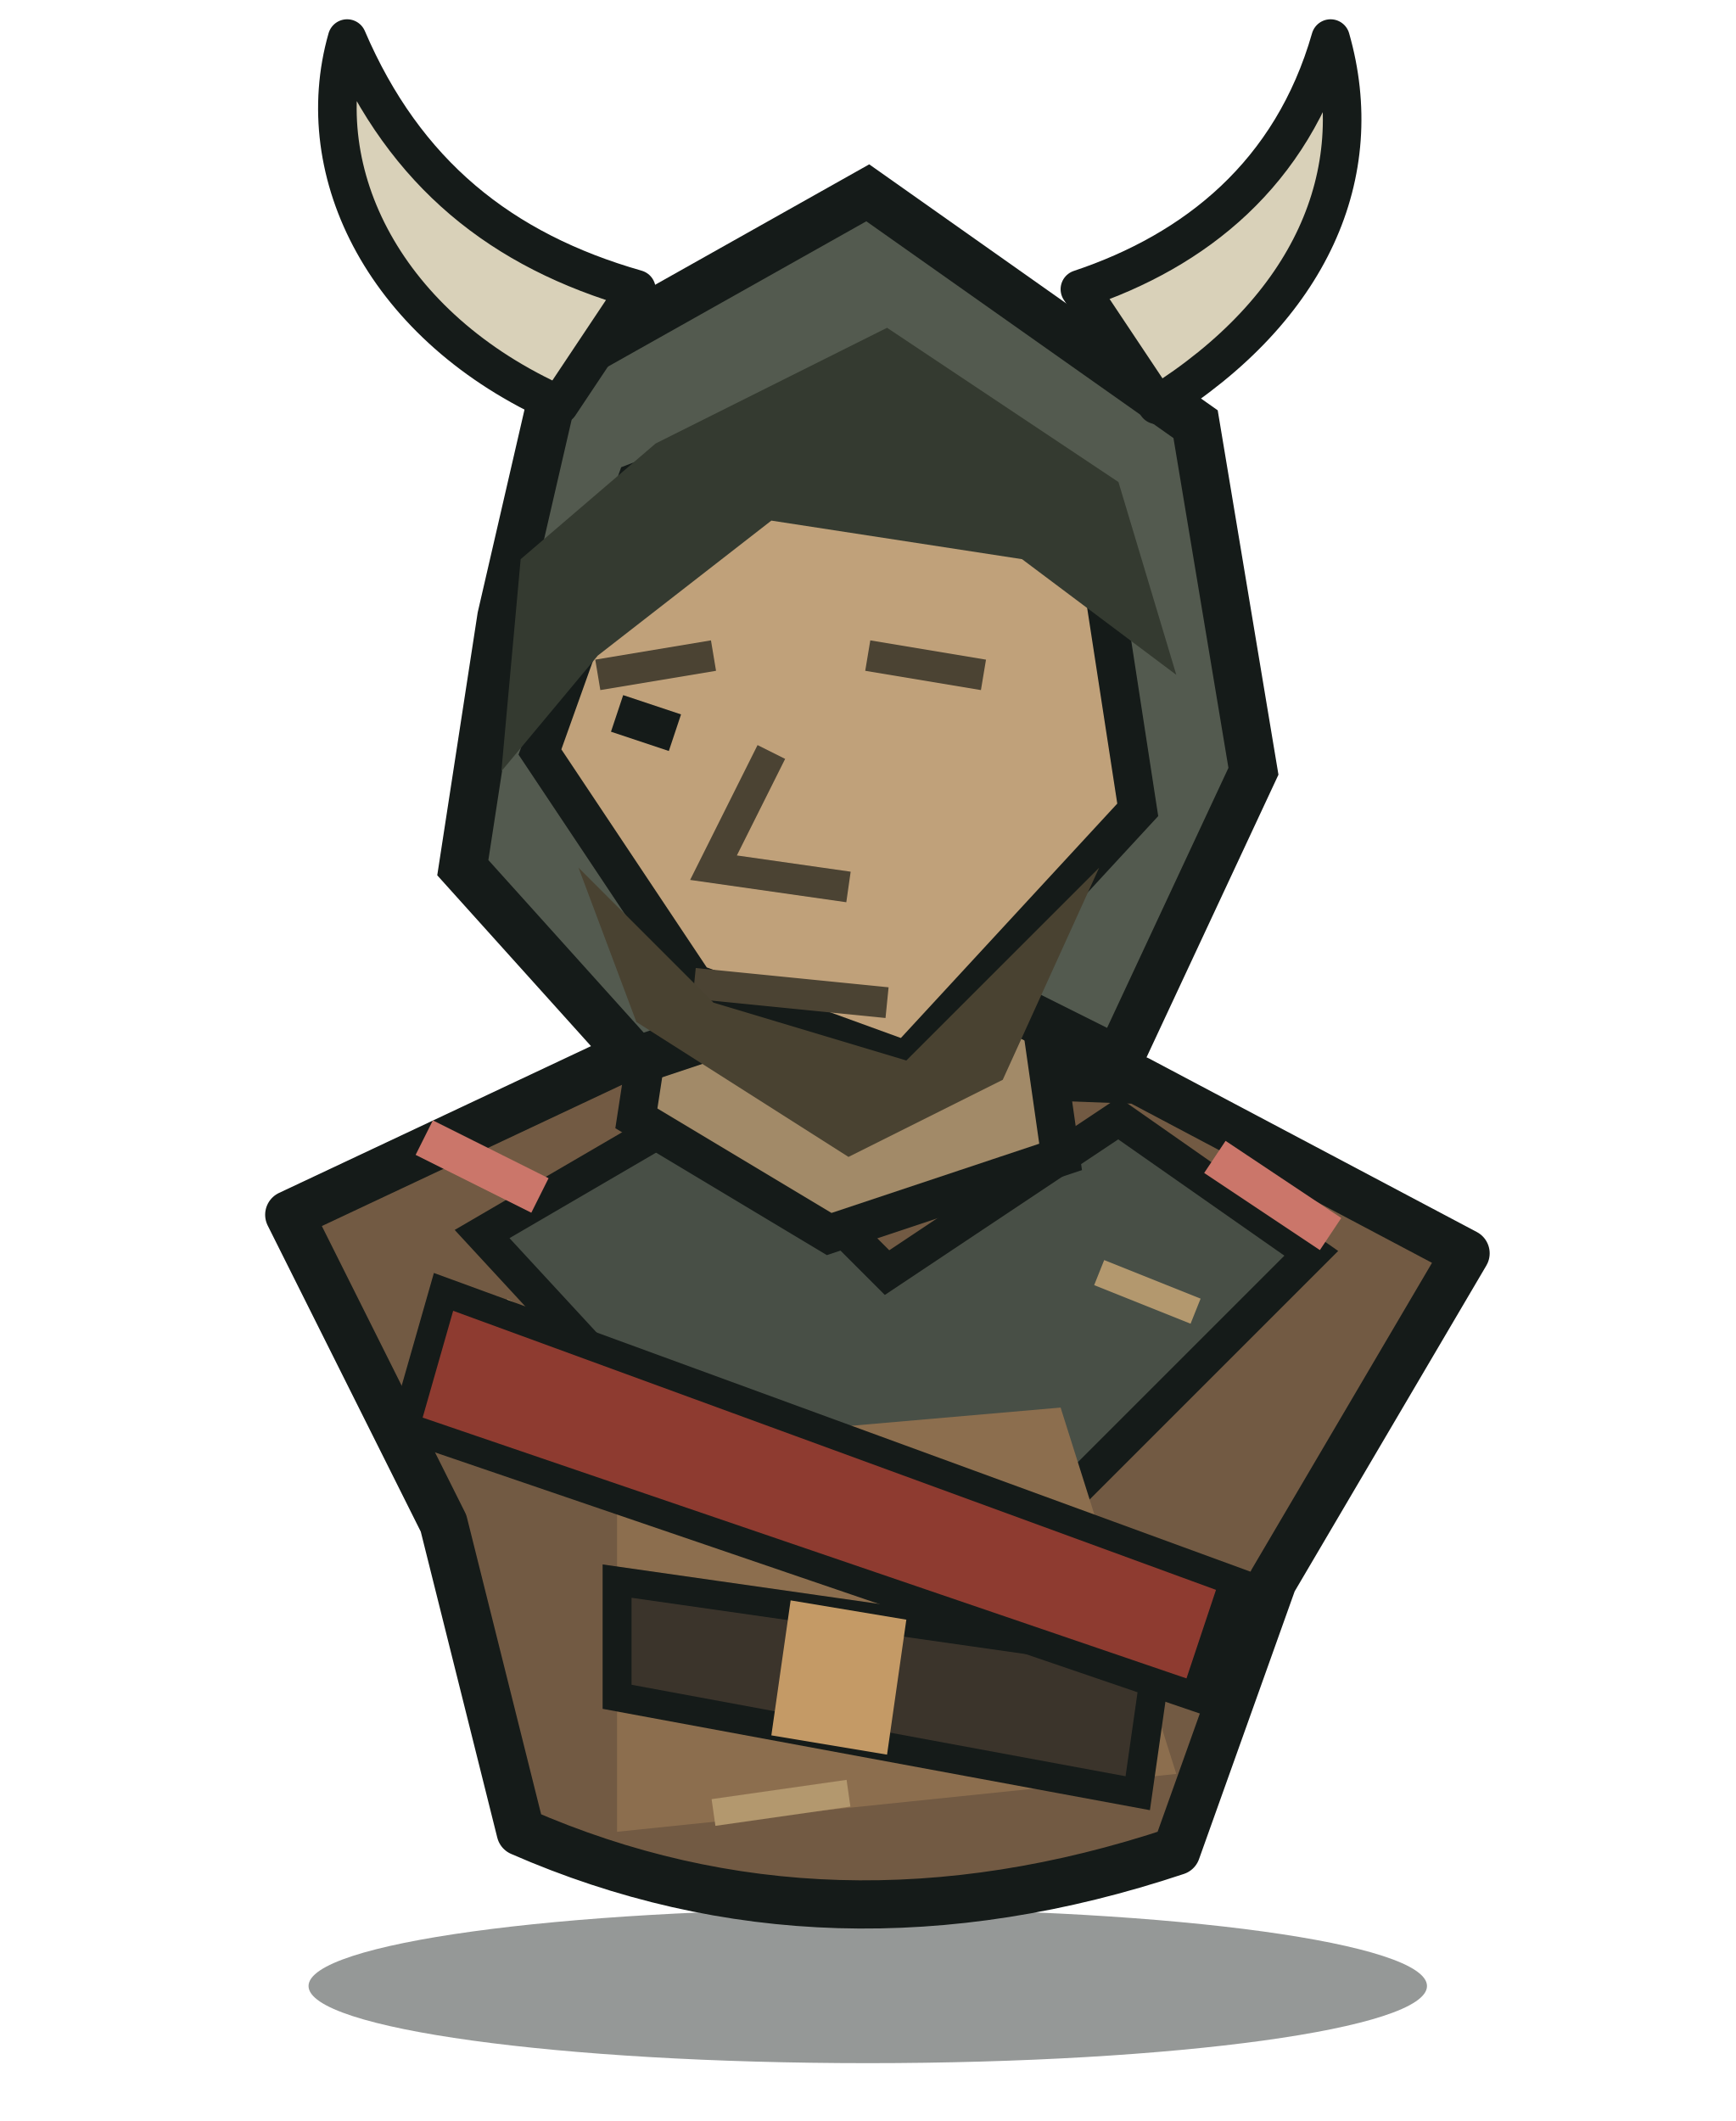
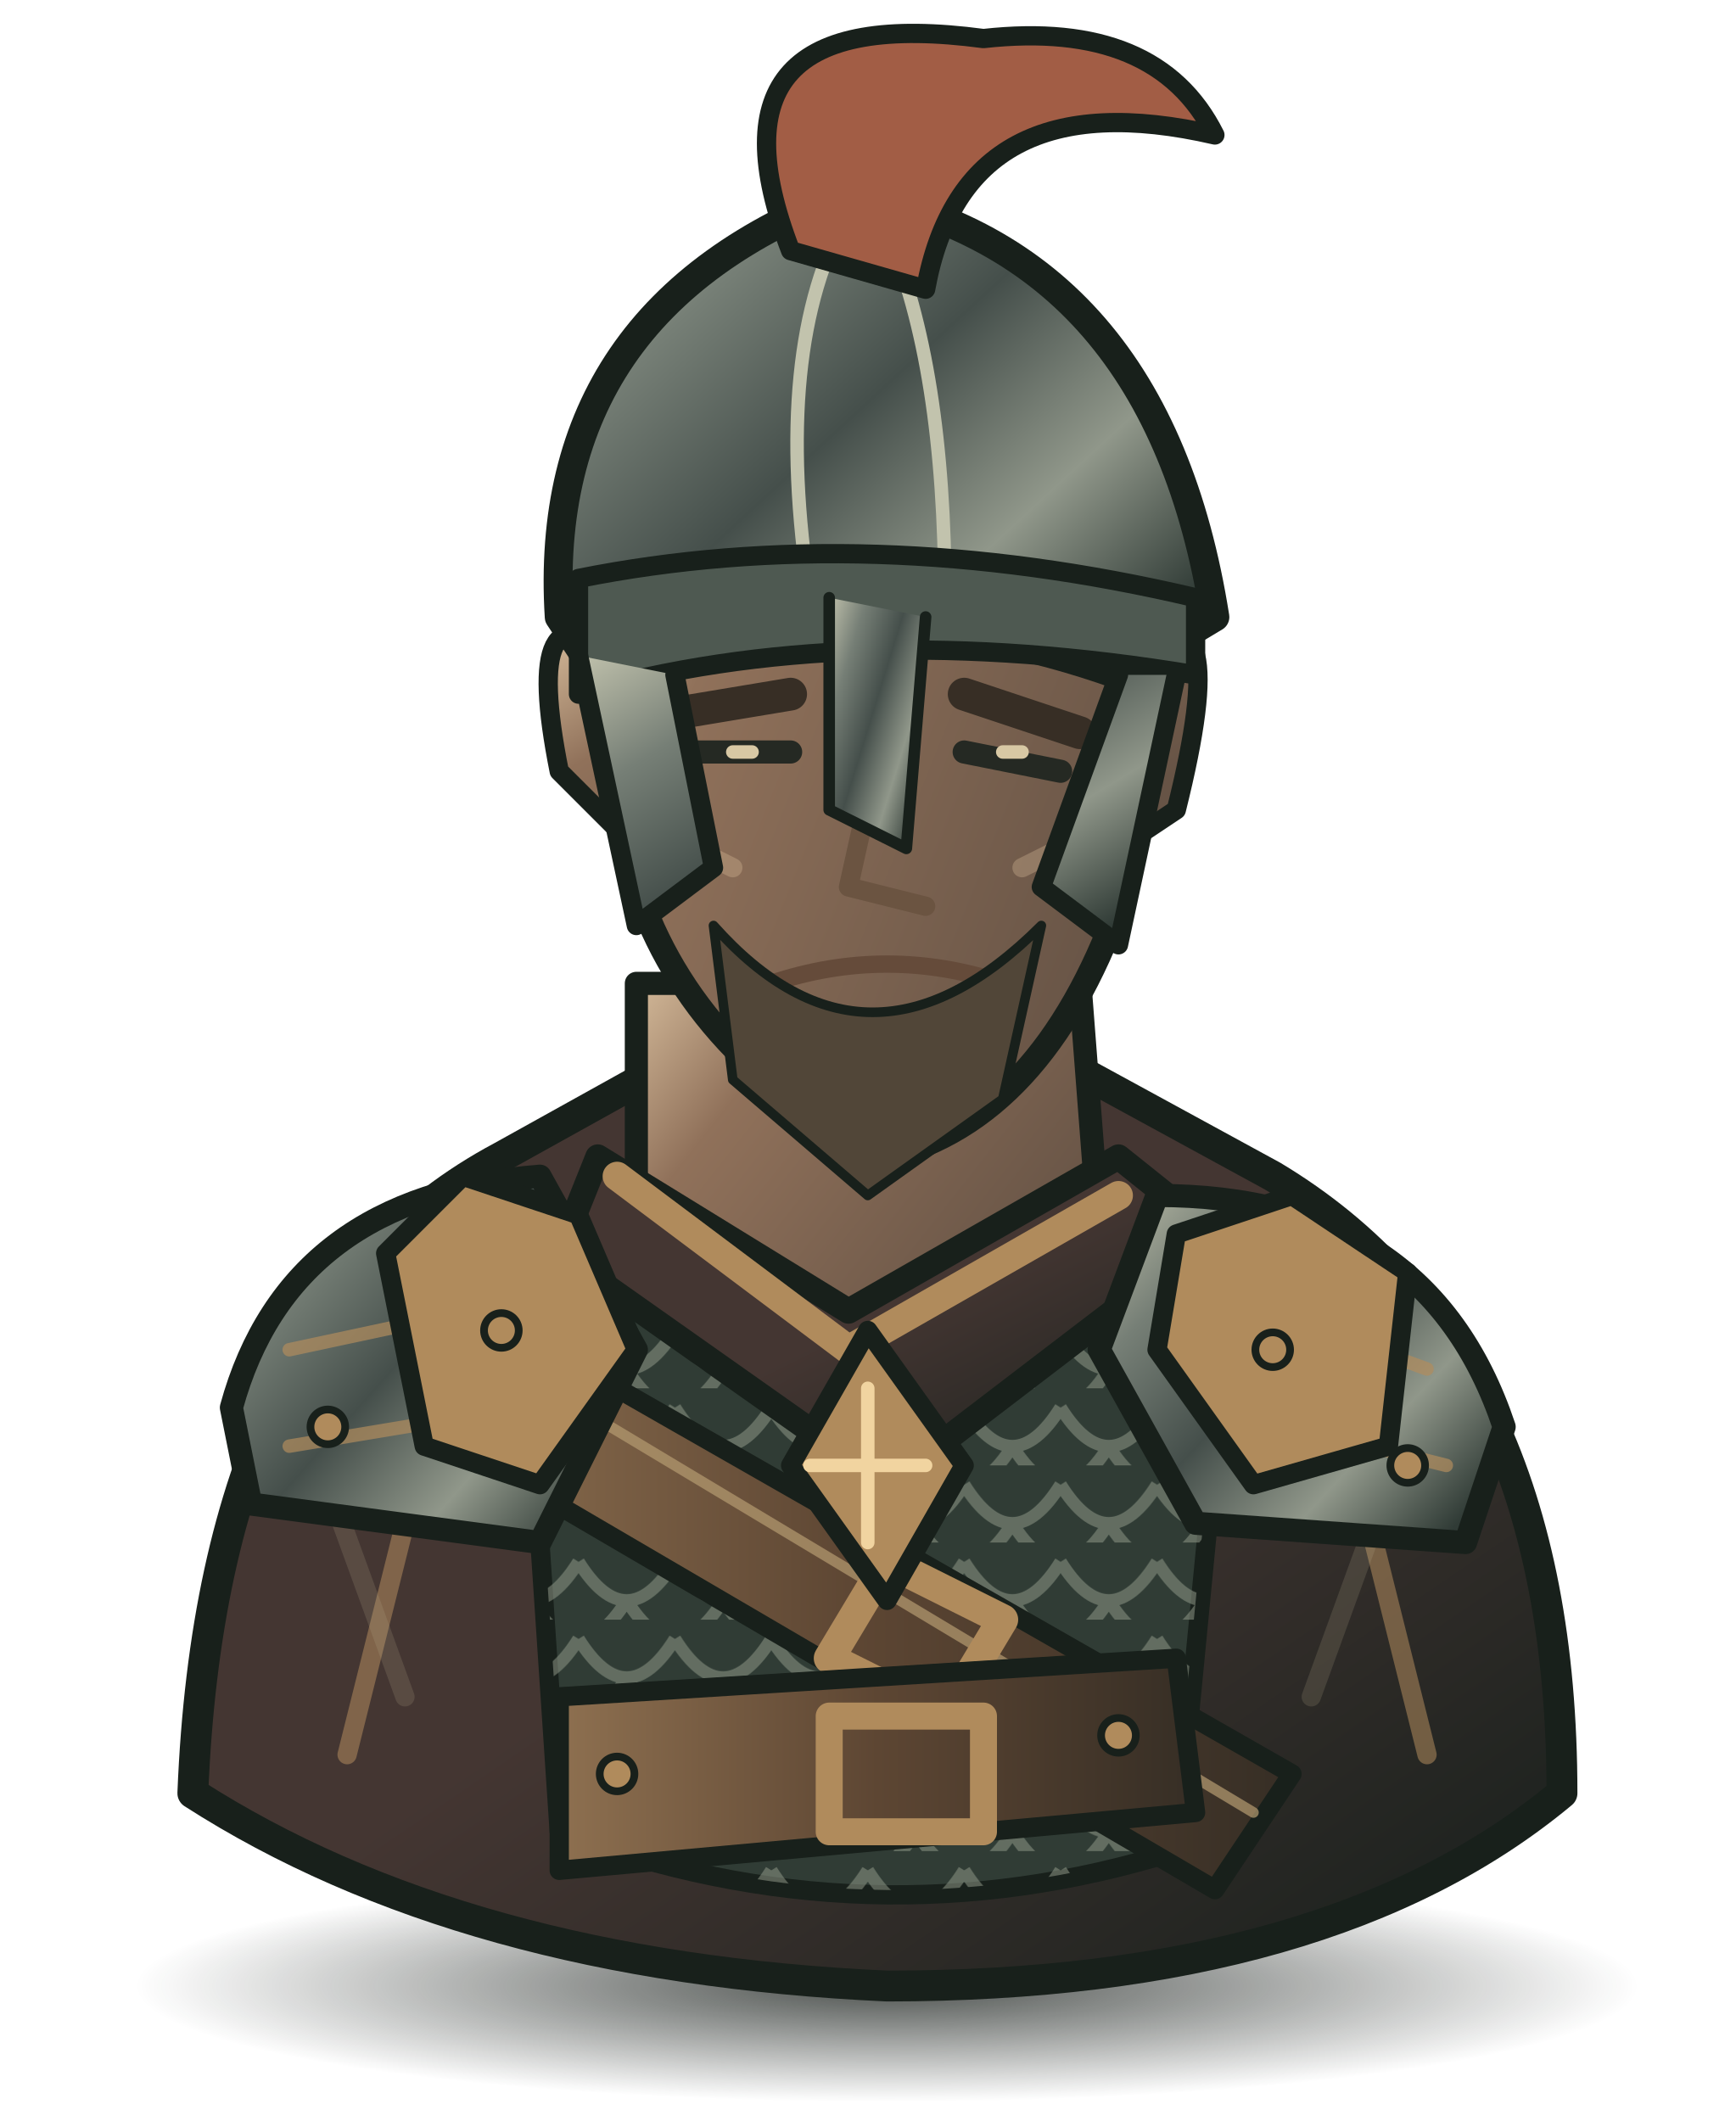
<svg xmlns="http://www.w3.org/2000/svg" width="90" height="110" viewBox="0 0 90 110">
-   <ellipse cx="45" cy="103" rx="29" ry="4" fill="#151B19" opacity=".45" />
-   <path d="m15 63 17-8 27 1 17 9-10 17-5 14Q43 102 27 95l-4-16Z" fill="#725A43" stroke="#151B19" stroke-width="2.5" stroke-linejoin="round" />
-   <path d="m25 64 12-7 9 9 12-8 10 7-13 13-18-1Z" fill="#484F46" stroke="#151B19" stroke-width="1.8" />
-   <path d="m32 75 23-2 6 19-29 3Z" fill="#8C6E4E" />
-   <path d="m32 82 28 4-1 7-27-5Z" fill="#3B342B" stroke="#151B19" stroke-width="1.5" />
-   <path d="m41 83 6 1-1 7-6-1Z" fill="#C49A66" />
-   <path d="m35 45 18 1 2 14-12 4-10-6Z" fill="#A28A68" stroke="#151B19" stroke-width="2" />
-   <path d="m26 32 3-13 16-9 17 12 3 18-7 15-10-5-15 5-9-10Z" fill="#535A4F" stroke="#151B19" stroke-width="2.5" />
-   <path d="m33 25 13-5 11 9 2 13-12 13-11-4-8-12Z" fill="#C0A17A" stroke="#151B19" stroke-width="2" />
-   <path d="m34 23 12-6 12 8 3 10-8-6-13-2-9 7-5 6 1-11Z" fill="#343A30" />
-   <path d="m31 35 6-1m8 0 6 1m-11 4-3 6 7 1m-8 5 10 1" fill="none" stroke="#4B4333" stroke-width="1.6" />
-   <path d="m32 37 3 1" stroke="#151B19" stroke-width="2" />
-   <path d="m30 45 7 7 10 3 10-10-5 11-8 4-11-7Z" fill="#494231" />
-   <path d="m26 68 4 2m27-4 5 2m-25 26 7-1" stroke="#B3986E" stroke-width="1.4" />
-   <path d="m22 59 6 3m35-2 6 4" stroke="#CB766A" stroke-width="2" />
-   <path d="M29 21C20 17 16 9 18 2c3 7 8 11 15 13Z" fill="#D9D1B9" stroke="#151B19" stroke-width="2" stroke-linejoin="round" />
-   <path d="M60 21c8-5 11-12 9-19-2 7-7 11-13 13Z" fill="#D9D1B9" stroke="#151B19" stroke-width="2" stroke-linejoin="round" />
-   <path d="m23 67 41 15-2 6-41-14Z" fill="#8E3B30" stroke="#151B19" stroke-width="1.5" />
+   <defs>
+     <linearGradient id="cloth" x1="0" y1="0" x2="1" y2="1">
+       <stop stop-color="#443632" />
+       <stop offset=".48" stop-color="#443632" />
+       <stop offset="1" stop-color="#171f1c" />
+     </linearGradient>
+     <linearGradient id="metal" x1="0" y1="0" x2="1" y2=".8">
+       <stop stop-color="#c0c1ac" />
+       <stop offset=".24" stop-color="#767f76" />
+       <stop offset=".5" stop-color="#454f4b" />
+       <stop offset=".76" stop-color="#90978a" />
+       <stop offset="1" stop-color="#303b36" />
+     </linearGradient>
+     <linearGradient id="skin" x1="0" y1="0" x2="1" y2=".6">
+       <stop stop-color="#d3b999" />
+       <stop offset=".3" stop-color="#90715a" />
+       <stop offset="1" stop-color="#675446" />
+     </linearGradient>
+     <linearGradient id="leather">
+       <stop stop-color="#8e7050" />
+       <stop offset=".5" stop-color="#5d4633" />
+       <stop offset="1" stop-color="#362e25" />
+     </linearGradient>
+     <radialGradient id="shadow">
+       <stop stop-color="#111713" stop-opacity=".75" />
+       <stop offset="1" stop-color="#111713" stop-opacity="0" />
+     </radialGradient>
+     <pattern id="mail" width="5" height="4" patternUnits="userSpaceOnUse">
+       <path d="M0 1q2.5 4 5 0M-2.5 3q2.5 4 5 0M2.5 3q2.5 4 5 0" fill="none" stroke="#8c9585" stroke-width=".65" opacity=".55" />
+     </pattern>
+   </defs>
+   <ellipse cx="46" cy="103" rx="39" ry="6" fill="url(#shadow)" />
+   <g stroke="#18201b" stroke-linejoin="round" stroke-linecap="round">
+     <path d="M10 93Q11 68 26 60L35 55H55L66 61Q81 70 81 93Q69 103 46 103Q24 102 10 93Z" fill="url(#cloth)" stroke-width="1.6" />
+     <path d="M18 91L24 67 33 62 32 94Q45 100 59 94L57 61 68 67 74 91" fill="none" stroke="#b08b5c" stroke-width="1" opacity=".55" />
+     <path d="M27 65Q45 58 64 65L61 96Q45 101 29 95Z" fill="#303c35" />
+     <path d="M27 65Q45 58 64 65L61 96Q45 101 29 95Z" fill="url(#mail)" stroke-width=".5" />
+     <path d="M33 51L56 51 57 64Q46 75 33 63Z" fill="url(#skin)" stroke-width="1.2" />
+     <path d="M31 60L44 68 58 60 63 64 46 77 29 65Z" fill="url(#cloth)" stroke-width="1.3" />
+     <path d="M32 61L44 70 58 62" fill="none" stroke="#b08b5c" stroke-width="1.5" />
+     <path d="M25 68L67 92 63 98 22 74Z" fill="url(#leather)" stroke-width="1" />
+     <path d="M25 70L65 94" stroke="#b59b70" stroke-width=".55" opacity=".7" />
+     <path d="M46 81L52 84 49 89 43 86Z" fill="none" stroke="#b08b5c" stroke-width="1.6" />
+     <path d="M29 88L61 86 62 94 29 97Z" fill="url(#leather)" stroke-width="1" />
+     <path d="M43 89h8v6h-8Z" fill="none" stroke="#b08b5c" stroke-width="1.4" />
+     <path d="M17 77L21 88M72 77L68 88" stroke="#b5ad8d" opacity=".18" />
+     <path d="M32 29Q33 17 45 16Q59 17 61 30L58 47Q54 58 46 60Q36 55 33 46Z" fill="url(#skin)" stroke-width="1.3" />
+     <path d="M32 34Q27 30 29 40L33 44M59 34Q64 30 61 42L58 44" fill="url(#skin)" stroke-width="1" />
+     <path d="M35 37L41 36M50 36L56 38" stroke="#372e25" stroke-width="1.7" />
+     <path d="M35 39L41 39M50 39L55 40" stroke="#252923" stroke-width="1.2" />
+     <path d="M38 39h1M52 39h1" stroke="#d8c8a4" stroke-width=".7" />
+     <path d="M46 37L44 46 48 47" fill="none" stroke="#6b5441" stroke-width="1" />
+     <path d="M40 51Q46 49 52 51M42 54L49 54" fill="none" stroke="#654b3a" stroke-width=".9" />
+     <path d="M34 43L38 45M53 45L57 43" stroke="#e4c7a1" opacity=".3" />
+     <path d="M29 32Q28 16 44 10Q60 13 63 32L58 35Q44 30 31 35Z" fill="url(#metal)" stroke-width="1.5" />
+     <path d="M44 11Q40 18 42 31M46 12Q49 19 49 31" fill="none" stroke="#c2c3ad" stroke-width=".7" />
+     <path d="M30 30Q45 27 62 31L62 35Q44 32 30 36Z" fill="#4e5951" stroke-width="1" />
+     <path d="M30 34L33 48 37 45 35 35M58 35L54 46 58 49 61 35" fill="url(#metal)" stroke-width="1" />
+     <path d="M43 31L43 42 47 44 48 32" fill="url(#metal)" stroke-width=".6" />
+     <path d="M37 48Q45 57 54 48L52 57 45 62 38 56Z" fill="#514638" stroke-width=".5" />
+     <path d="M12 73Q15 62 28 61L33 70 28 80 13 78Z" fill="url(#metal)" stroke-width="1.2" />
+     <path d="M60 62Q74 62 78 74L76 80 62 79 57 70Z" fill="url(#metal)" stroke-width="1.2" />
+     <path d="M15 70L29 67M63 67L74 71M15 75L27 73M63 73L75 76" stroke="#b08b5c" opacity=".7" stroke-width=".7" />
+     <path d="M41 13Q36 0 51 2Q60 1 63 7Q50 4 48 15Z" fill="#a25d45" stroke-width="1" />
+     <path d="M20 65L24 61 30 63 33 70 28 77 22 75Z M61 64L67 62 73 66 72 75 65 77 60 70Z" fill="#b08b5c" stroke-width="1" />
+     <path d="M45 69L50 76 46 83 41 76Z" fill="#b08b5c" stroke-width="1" />
+     <path d="M45 72v8M42 76h6" stroke="#f1d4a0" stroke-width=".7" />
+     <circle cx="17" cy="74" r=".9" fill="#b08b5c" stroke-width=".4" />
+     <circle cx="26" cy="69" r=".9" fill="#b08b5c" stroke-width=".4" />
+     <circle cx="66" cy="70" r=".9" fill="#b08b5c" stroke-width=".4" />
+     <circle cx="73" cy="76" r=".9" fill="#b08b5c" stroke-width=".4" />
+     <circle cx="32" cy="92" r=".9" fill="#b08b5c" stroke-width=".4" />
+     <circle cx="58" cy="90" r=".9" fill="#b08b5c" stroke-width=".4" />
+   </g>
</svg>
